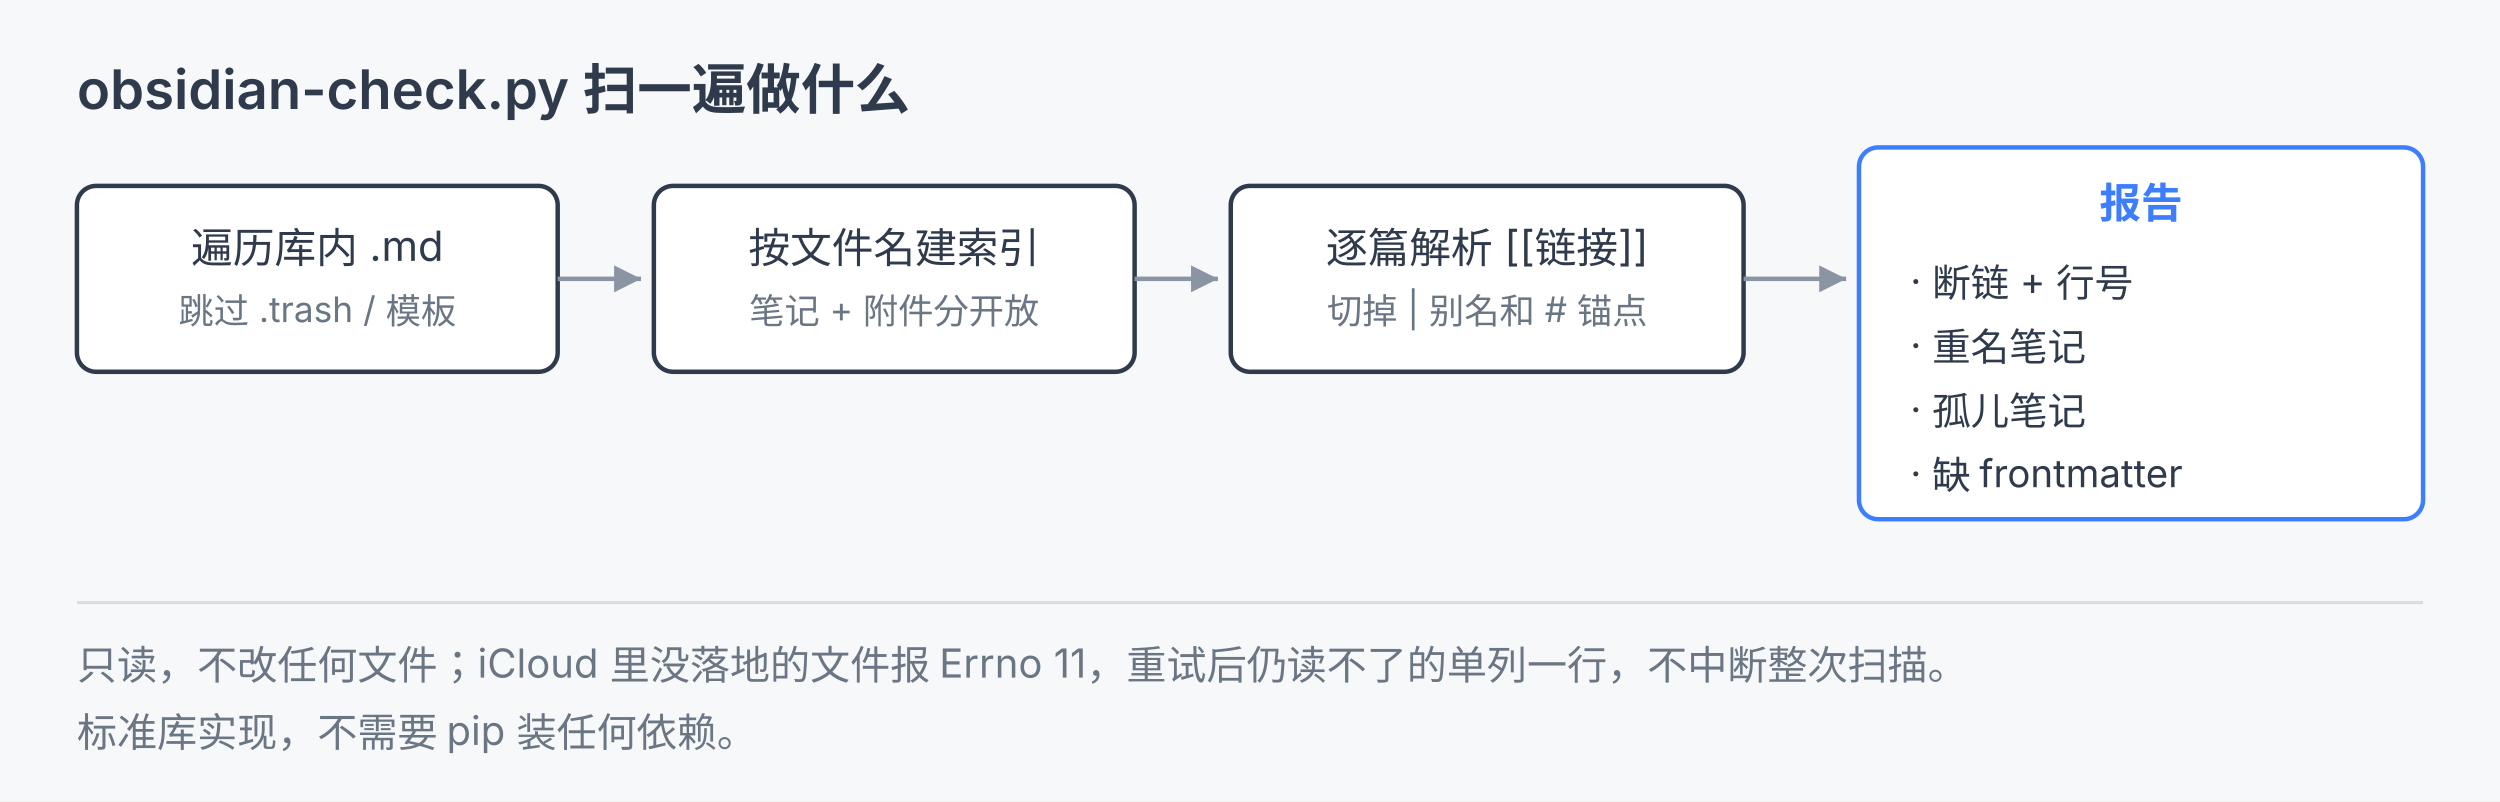
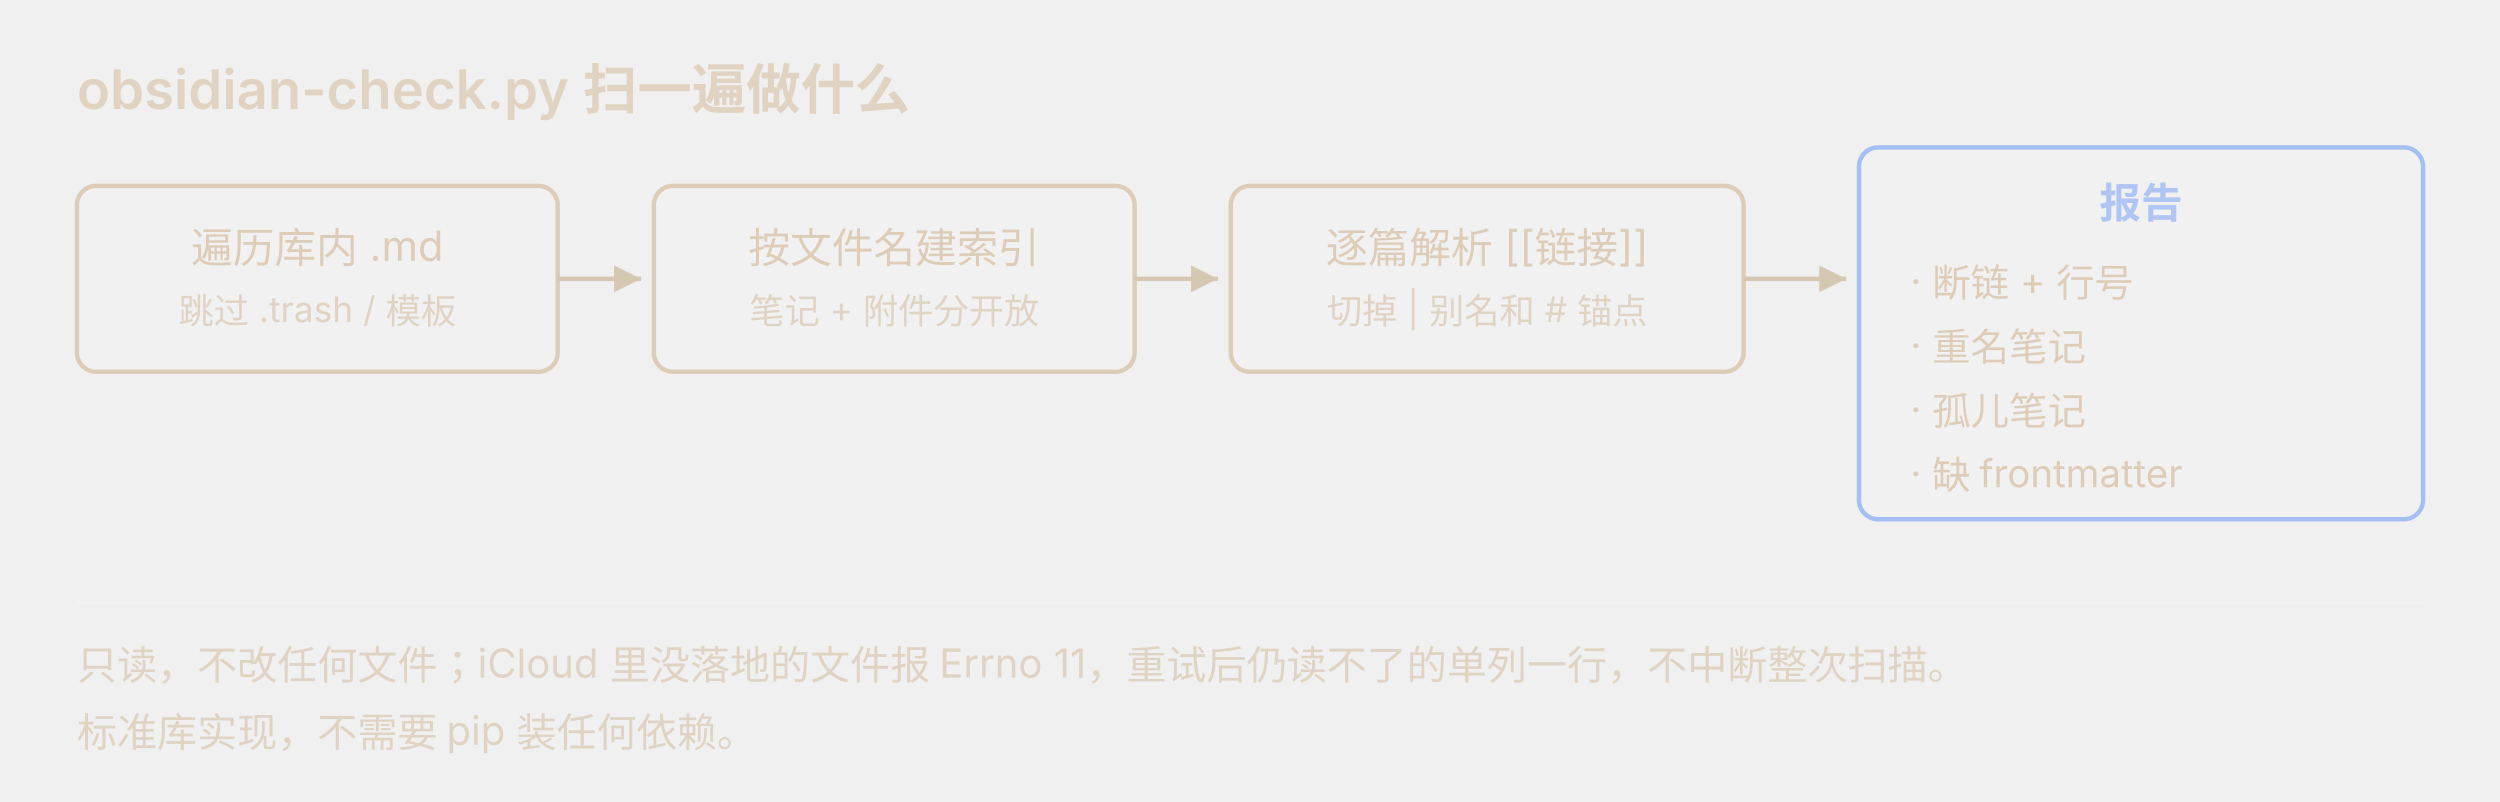
<svg xmlns="http://www.w3.org/2000/svg" viewBox="0 0 780 250" width="780" height="250" font-family="-apple-system,'PingFang SC','Microsoft YaHei',sans-serif">
-   <rect width="780" height="250" fill="#f7f8fa" />
-   <text x="24" y="34" font-size="17" font-weight="600" fill="#2f3b4c">obsidian-check.py 扫一遍做什么</text>
-   <g fill="#ffffff" stroke="#2f3b4c" stroke-width="1.4">
+   <text x="24" y="34" font-size="17" font-weight="600" fill="#E1D3C1">obsidian-check.py 扫一遍做什么</text>
+   <g fill="rgba(255,255,255,0.07)" stroke="#DDCDB8" stroke-width="1.4">
    <rect x="24" y="58" width="150" height="58" rx="6" />
    <rect x="204" y="58" width="150" height="58" rx="6" />
    <rect x="384" y="58" width="160" height="58" rx="6" />
  </g>
-   <g font-size="13" fill="#2f3b4c" text-anchor="middle">
+   <g font-size="13" fill="#DDCDB8" text-anchor="middle">
    <text x="99" y="82">遍历库内 .md</text>
-     <text x="99" y="101" font-size="11" fill="#6b7684">跳过 .trash / 模板</text>
+     <text x="99" y="101" font-size="11" fill="#DFD3C3">跳过 .trash / 模板</text>
    <text x="279" y="82">按文件名建索引</text>
-     <text x="279" y="101" font-size="11" fill="#6b7684">笔记 + 附件分开放</text>
+     <text x="279" y="101" font-size="11" fill="#DFD3C3">笔记 + 附件分开放</text>
    <text x="464" y="82">逐篇解析 [[链接]]</text>
-     <text x="464" y="101" font-size="11" fill="#6b7684">切掉 | 别名和 # 锚点</text>
+     <text x="464" y="101" font-size="11" fill="#DFD3C3">切掉 | 别名和 # 锚点</text>
  </g>
-   <g stroke="#8a94a2" stroke-width="1.4" fill="none" marker-end="url(#a)">
+   <g stroke="#D6C7B2" stroke-width="1.4" fill="none" marker-end="url(#a)">
    <path d="M174 87 H200" />
    <path d="M354 87 H380" />
    <path d="M544 87 H576" />
  </g>
  <defs>
    <marker id="a" markerWidth="8" markerHeight="8" refX="6" refY="3" orient="auto">
-       <path d="M0 0 L6 3 L0 6 z" fill="#8a94a2" />
+       <path d="M0 0 L6 3 L0 6 z" fill="#D6C7B2" />
    </marker>
  </defs>
-   <rect x="580" y="46" width="176" height="116" rx="6" fill="#ffffff" stroke="#3d7eff" stroke-width="1.4" />
-   <text x="668" y="68" font-size="13" font-weight="600" fill="#3d7eff" text-anchor="middle">报告</text>
-   <g font-size="12" fill="#2f3b4c">
+   <rect x="580" y="46" width="176" height="116" rx="6" fill="rgba(255,255,255,0.07)" stroke="#A6BFF2" stroke-width="1.4" />
+   <text x="668" y="68" font-size="13" font-weight="600" fill="#AFC5F3" text-anchor="middle">报告</text>
+   <g font-size="12" fill="#DDCDB8">
    <text x="596" y="92">· 断链 + 行号</text>
    <text x="596" y="112">· 重名笔记</text>
    <text x="596" y="132">· 孤儿笔记</text>
    <text x="596" y="152">· 缺 frontmatter</text>
  </g>
-   <line x1="24" y1="188" x2="756" y2="188" stroke="#d8dde5" stroke-width="1" />
-   <text x="24" y="212" font-size="12.5" fill="#6b7684">只读，不改任何文件；iCloud 里没落地的文件报 Errno 11，重试后仍读不了的单列一行，不中断整次扫描。</text>
-   <text x="24" y="233" font-size="12.5" fill="#6b7684">标准库实现，不需要 pip 装任何依赖。</text>
+   <line x1="24" y1="188" x2="756" y2="188" stroke="rgba(255,255,255,0.22)" stroke-width="1" />
+   <text x="24" y="212" font-size="12.5" fill="#DFD3C3">只读，不改任何文件；iCloud 里没落地的文件报 Errno 11，重试后仍读不了的单列一行，不中断整次扫描。</text>
+   <text x="24" y="233" font-size="12.5" fill="#DFD3C3">标准库实现，不需要 pip 装任何依赖。</text>
</svg>
